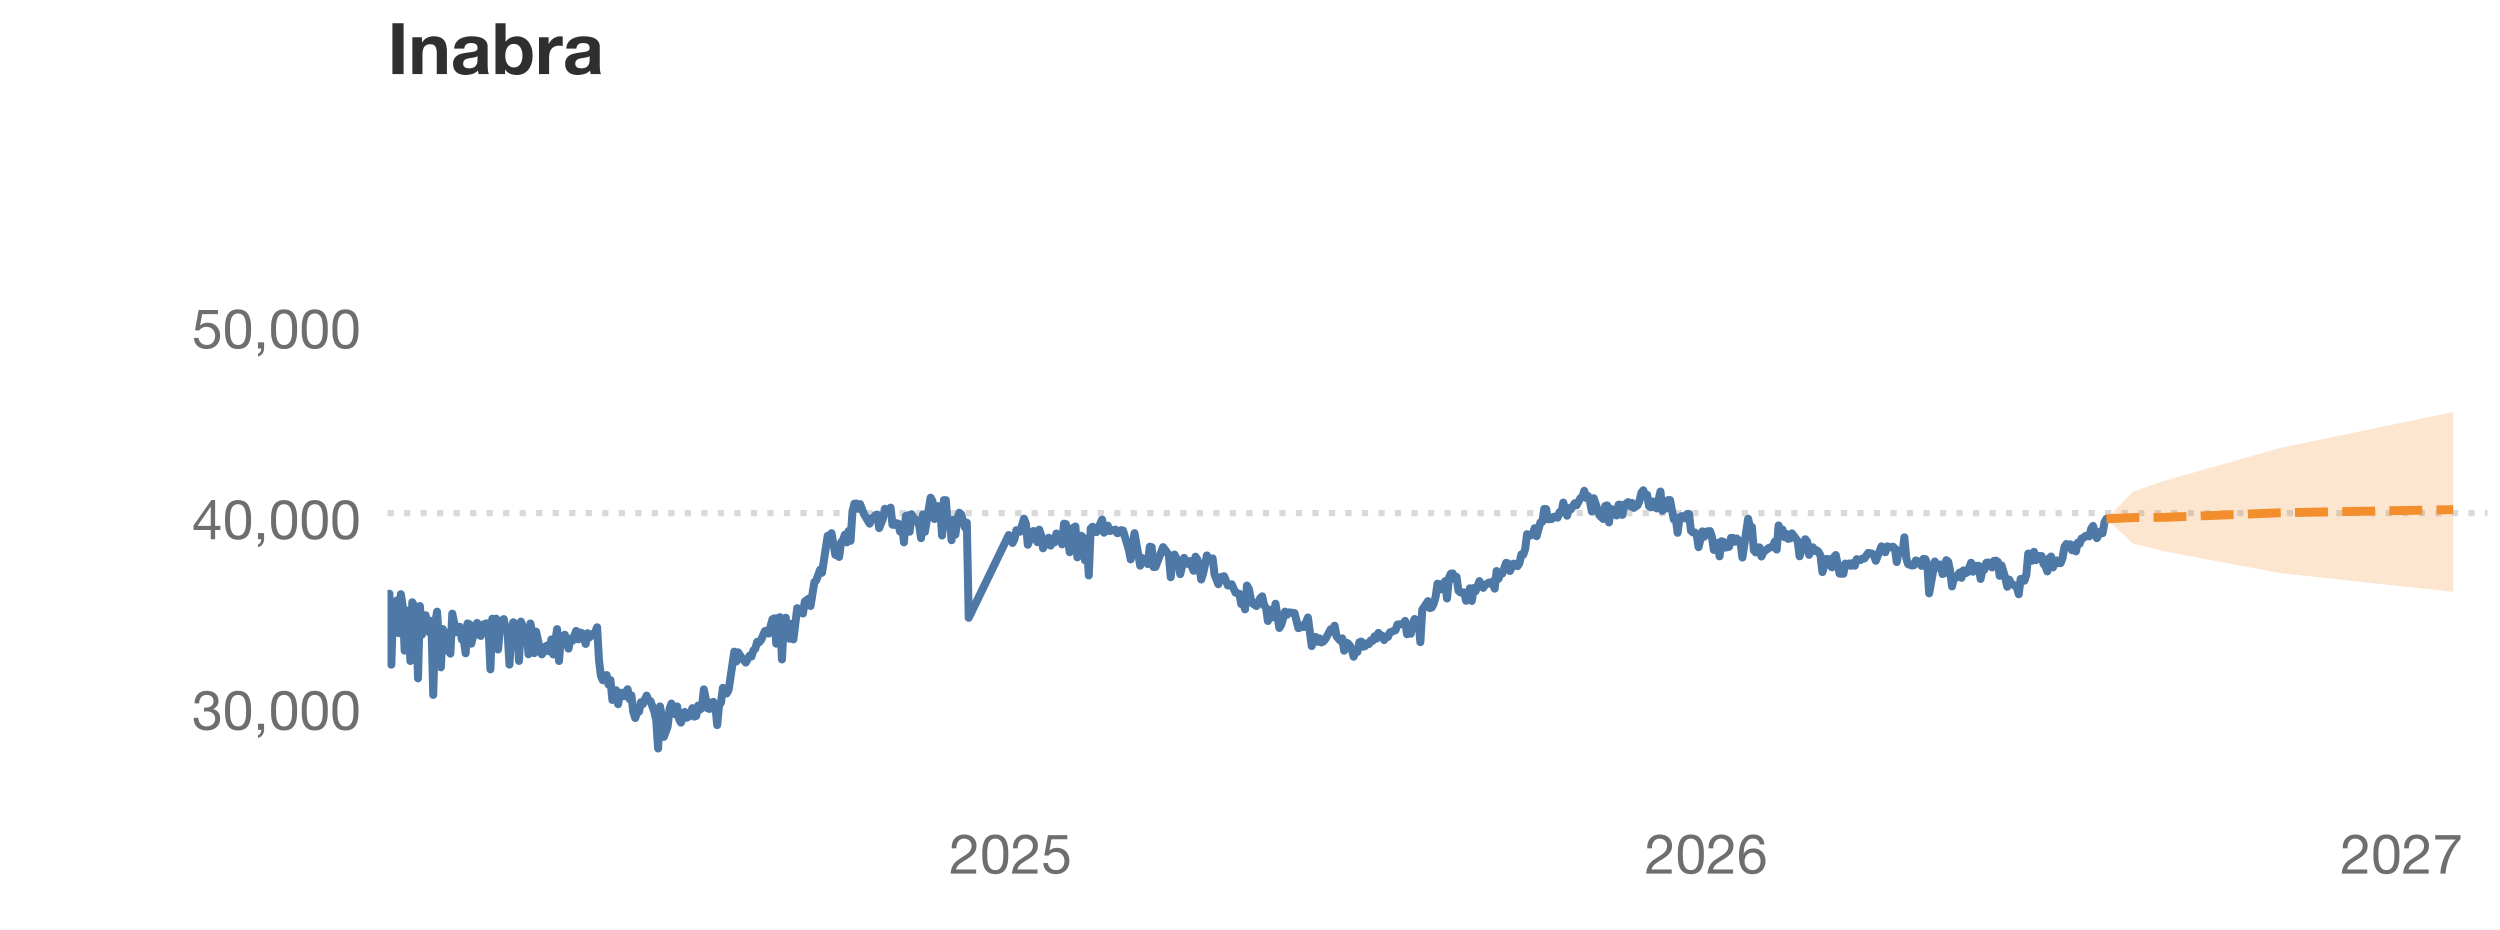
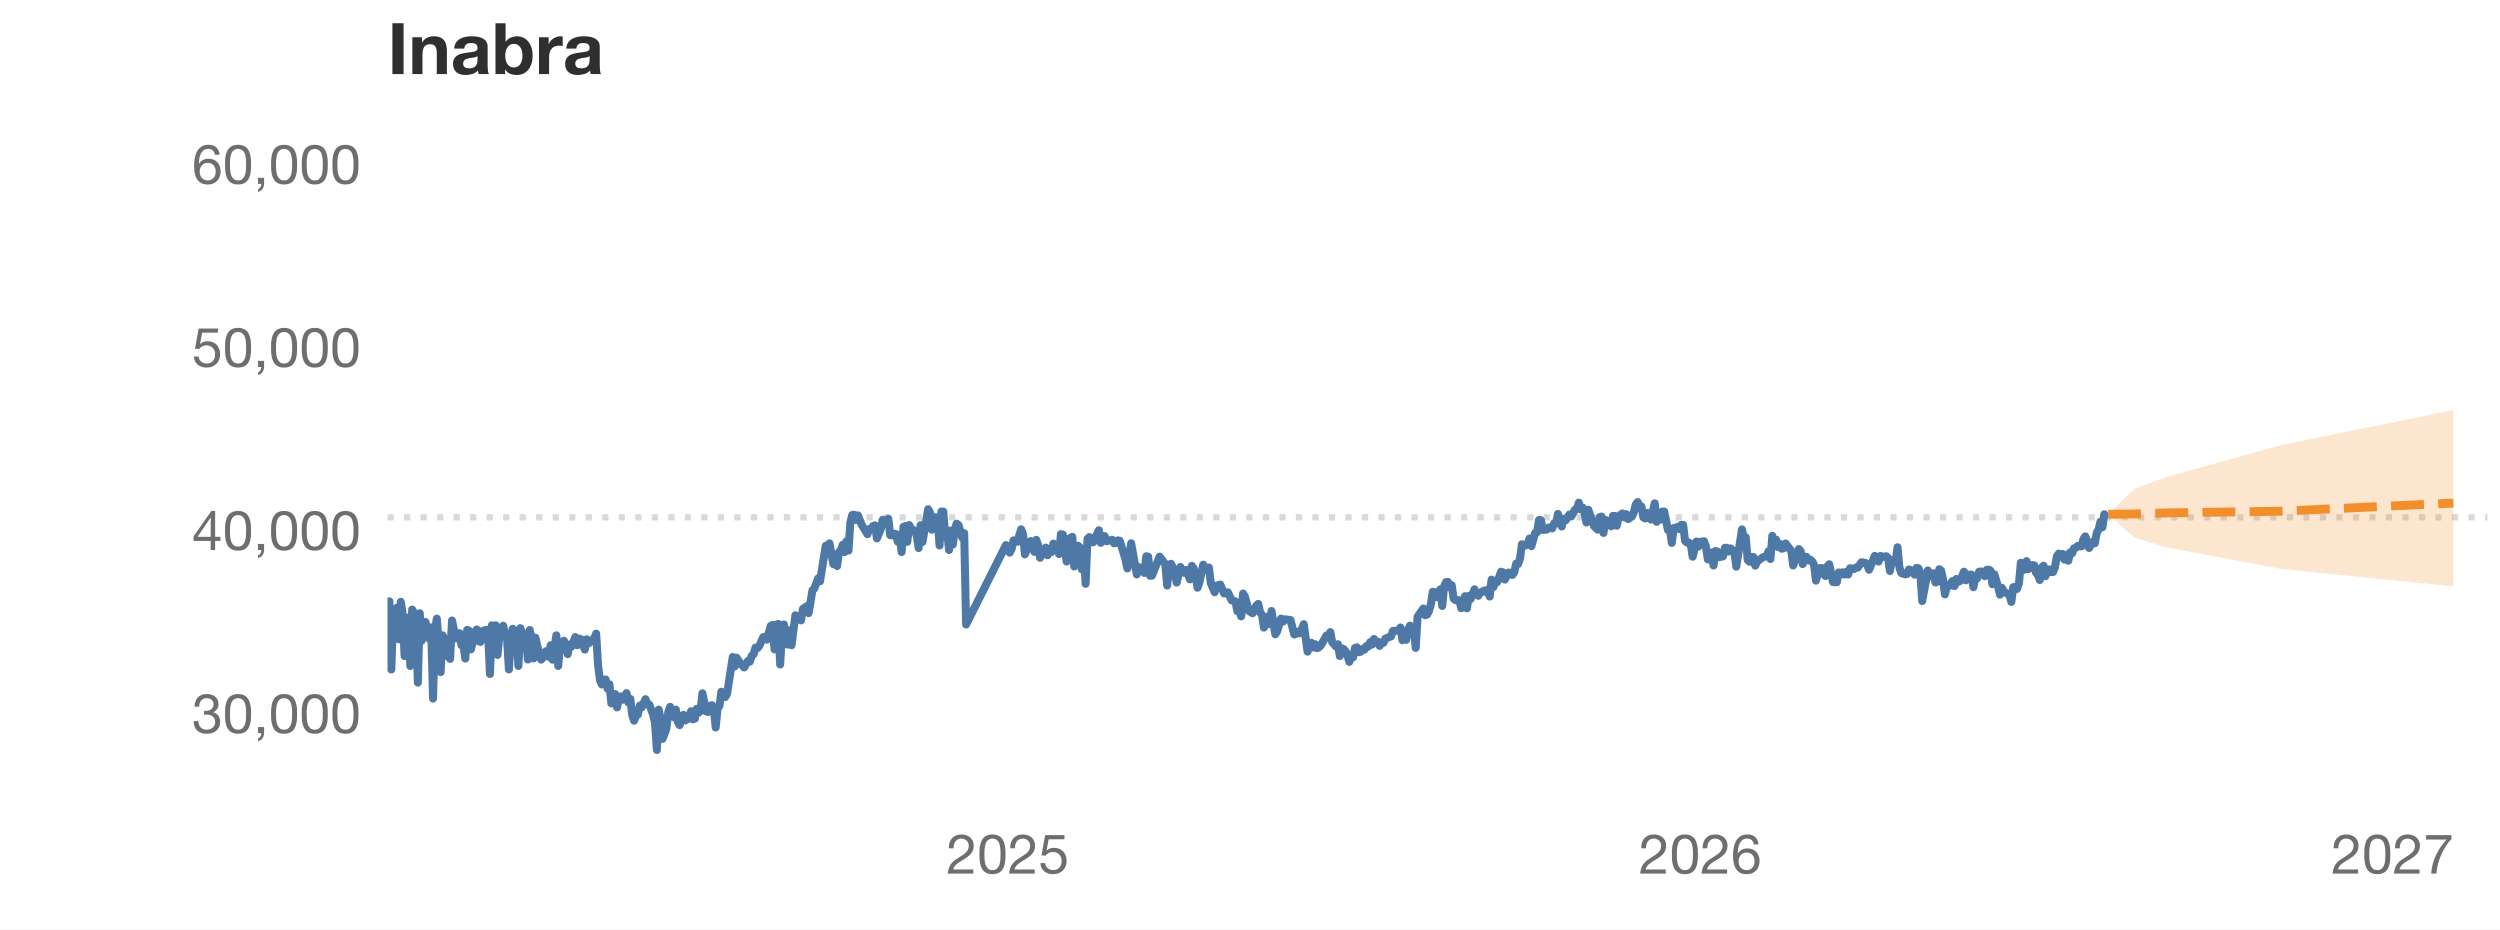
<svg xmlns="http://www.w3.org/2000/svg" xmlns:xlink="http://www.w3.org/1999/xlink" width="280.8pt" height="104.4pt" viewBox="0 0 280.8 104.4" version="1.1">
  <defs>
    <style type="text/css">*{stroke-linejoin: round; stroke-linecap: butt}</style>
  </defs>
  <g id="figure_1">
    <g id="patch_1">
      <path d="M 0 104.4  L 280.8 104.4  L 280.8 0  L 0 0  z " style="fill: #ffffff" />
    </g>
    <g id="axes_1">
      <g id="patch_2">
        <path d="M 43.524 88.218  L 279.396 88.218  L 279.396 16.182  L 43.524 16.182  z " style="fill: #ffffff" />
      </g>
      <g id="matplotlib.axis_1">
        <g id="xtick_1">
          <g id="line2d_1" />
          <g id="text_1">
-             <g style="fill: #6e6e6e" transform="translate(106.6214 98.1204) scale(0.062 -0.062)">
+             <g style="fill: #6e6e6e" transform="translate(106.3053 98.1204) scale(0.062 -0.062)">
              <defs>
                <path id="HelveticaNeue-19" d="M 282 2931  L 826 2931  Q 819 3136 867 3337  Q 915 3539 1024 3699  Q 1133 3859 1302 3958  Q 1472 4058 1709 4058  Q 1888 4058 2048 4000  Q 2208 3942 2326 3833  Q 2445 3725 2515 3574  Q 2586 3424 2586 3238  Q 2586 3002 2512 2822  Q 2438 2643 2294 2489  Q 2150 2336 1932 2185  Q 1715 2035 1427 1856  Q 1190 1715 972 1555  Q 755 1395 582 1184  Q 410 973 298 688  Q 186 403 154 0  L 3117 0  L 3117 480  L 787 480  Q 826 691 950 854  Q 1075 1018 1251 1158  Q 1427 1299 1638 1424  Q 1850 1549 2061 1677  Q 2272 1811 2470 1958  Q 2669 2106 2822 2288  Q 2976 2470 3069 2700  Q 3162 2931 3162 3232  Q 3162 3552 3050 3795  Q 2938 4038 2746 4201  Q 2554 4365 2294 4451  Q 2035 4538 1741 4538  Q 1382 4538 1100 4416  Q 819 4294 630 4080  Q 442 3866 352 3571  Q 262 3277 282 2931  z " transform="scale(0.015625)" />
                <path id="HelveticaNeue-17" d="M 845 2234  Q 845 2400 848 2601  Q 851 2803 880 3004  Q 909 3206 963 3398  Q 1018 3590 1123 3734  Q 1229 3878 1389 3968  Q 1549 4058 1779 4058  Q 2010 4058 2170 3968  Q 2330 3878 2435 3734  Q 2541 3590 2595 3398  Q 2650 3206 2678 3004  Q 2707 2803 2710 2601  Q 2714 2400 2714 2234  Q 2714 1978 2698 1661  Q 2682 1344 2595 1065  Q 2509 787 2317 595  Q 2125 403 1779 403  Q 1434 403 1242 595  Q 1050 787 963 1065  Q 877 1344 861 1661  Q 845 1978 845 2234  z M 269 2227  Q 269 1978 281 1709  Q 294 1440 345 1184  Q 397 928 493 701  Q 589 474 755 301  Q 922 128 1174 29  Q 1427 -70 1779 -70  Q 2138 -70 2387 29  Q 2637 128 2803 301  Q 2970 474 3066 701  Q 3162 928 3213 1184  Q 3264 1440 3277 1709  Q 3290 1978 3290 2227  Q 3290 2477 3277 2745  Q 3264 3014 3213 3270  Q 3162 3526 3066 3756  Q 2970 3987 2803 4160  Q 2637 4333 2384 4435  Q 2131 4538 1779 4538  Q 1427 4538 1174 4435  Q 922 4333 755 4160  Q 589 3987 493 3756  Q 397 3526 345 3270  Q 294 3014 281 2745  Q 269 2477 269 2227  z " transform="scale(0.015625)" />
                <path id="HelveticaNeue-1c" d="M 3008 3981  L 3008 4461  L 768 4461  L 346 2106  L 813 2080  Q 973 2272 1181 2390  Q 1389 2509 1658 2509  Q 1888 2509 2077 2432  Q 2266 2355 2400 2217  Q 2534 2080 2608 1891  Q 2682 1702 2682 1478  Q 2682 1210 2605 1008  Q 2528 806 2397 672  Q 2266 538 2090 470  Q 1914 403 1722 403  Q 1517 403 1347 464  Q 1178 525 1053 637  Q 928 749 854 899  Q 781 1050 768 1222  L 224 1222  Q 230 915 345 672  Q 461 429 659 265  Q 858 102 1117 16  Q 1376 -70 1670 -70  Q 2067 -70 2364 54  Q 2662 179 2860 390  Q 3059 602 3158 874  Q 3258 1146 3258 1434  Q 3258 1824 3142 2115  Q 3027 2406 2828 2601  Q 2630 2797 2361 2893  Q 2093 2989 1792 2989  Q 1562 2989 1328 2909  Q 1094 2829 947 2662  L 934 2675  L 1178 3981  L 3008 3981  z " transform="scale(0.015625)" />
              </defs>
              <use xlink:href="#HelveticaNeue-19" />
              <use xlink:href="#HelveticaNeue-17" transform="translate(55.59375 0)" />
              <use xlink:href="#HelveticaNeue-19" transform="translate(111.1875 0)" />
              <use xlink:href="#HelveticaNeue-1c" transform="translate(166.7812 0)" />
            </g>
          </g>
        </g>
        <g id="xtick_2">
          <g id="line2d_2" />
          <g id="text_2">
-             <g style="fill: #6e6e6e" transform="translate(184.746 98.1204) scale(0.062 -0.062)">
+             <g style="fill: #6e6e6e" transform="translate(184.077 98.1204) scale(0.062 -0.062)">
              <defs>
                <path id="HelveticaNeue-1d" d="M 2650 3379  L 3194 3379  Q 3142 3942 2809 4240  Q 2477 4538 1914 4538  Q 1427 4538 1107 4333  Q 787 4128 595 3789  Q 403 3450 323 3011  Q 243 2573 243 2106  Q 243 1747 297 1363  Q 352 979 518 659  Q 685 339 992 134  Q 1299 -70 1805 -70  Q 2234 -70 2525 74  Q 2816 218 2992 438  Q 3168 659 3245 928  Q 3322 1197 3322 1446  Q 3322 1760 3226 2029  Q 3130 2298 2954 2496  Q 2778 2694 2518 2806  Q 2259 2918 1933 2918  Q 1562 2918 1277 2777  Q 992 2637 800 2323  L 787 2336  Q 794 2598 838 2899  Q 883 3200 1001 3459  Q 1120 3718 1331 3888  Q 1542 4058 1888 4058  Q 2214 4058 2412 3872  Q 2611 3686 2650 3379  z M 1830 2438  Q 2061 2438 2233 2355  Q 2406 2272 2521 2134  Q 2637 1997 2691 1808  Q 2746 1619 2746 1408  Q 2746 1210 2685 1027  Q 2624 845 2509 704  Q 2394 563 2224 483  Q 2054 403 1830 403  Q 1606 403 1430 483  Q 1254 563 1136 697  Q 1018 832 954 1017  Q 890 1203 890 1414  Q 890 1626 950 1814  Q 1011 2003 1132 2140  Q 1254 2278 1427 2358  Q 1600 2438 1830 2438  z " transform="scale(0.015625)" />
              </defs>
              <use xlink:href="#HelveticaNeue-19" />
              <use xlink:href="#HelveticaNeue-17" transform="translate(55.59375 0)" />
              <use xlink:href="#HelveticaNeue-19" transform="translate(111.1875 0)" />
              <use xlink:href="#HelveticaNeue-1d" transform="translate(166.7812 0)" />
            </g>
          </g>
        </g>
        <g id="xtick_3">
          <g id="line2d_3" />
          <g id="text_3">
-             <g style="fill: #6e6e6e" transform="translate(262.8706 98.1204) scale(0.062 -0.062)">
+             <g style="fill: #6e6e6e" transform="translate(261.8487 98.1204) scale(0.062 -0.062)">
              <defs>
                <path id="HelveticaNeue-1e" d="M 3258 3994  L 3258 4461  L 320 4461  L 320 3949  L 2701 3949  Q 2342 3571 2032 3123  Q 1722 2675 1485 2172  Q 1248 1670 1097 1123  Q 947 576 909 0  L 1517 0  Q 1549 531 1696 1094  Q 1843 1658 2076 2189  Q 2310 2720 2611 3187  Q 2912 3654 3258 3994  z " transform="scale(0.015625)" />
              </defs>
              <use xlink:href="#HelveticaNeue-19" />
              <use xlink:href="#HelveticaNeue-17" transform="translate(55.59375 0)" />
              <use xlink:href="#HelveticaNeue-19" transform="translate(111.1875 0)" />
              <use xlink:href="#HelveticaNeue-1e" transform="translate(166.7812 0)" />
            </g>
          </g>
        </g>
      </g>
      <g id="matplotlib.axis_2">
        <g id="ytick_1">
          <g id="line2d_4" />
          <g id="text_4">
-             <g style="fill: #6e6e6e" transform="translate(21.56653 81.98112) scale(0.062 -0.062)">
+             <g style="fill: #6e6e6e" transform="translate(21.56653 82.34862) scale(0.062 -0.062)">
              <defs>
                <path id="HelveticaNeue-1a" d="M 1395 2592  L 1395 2131  Q 1549 2150 1722 2150  Q 1926 2150 2102 2096  Q 2278 2042 2406 1930  Q 2534 1818 2611 1654  Q 2688 1491 2688 1280  Q 2688 1075 2608 912  Q 2528 749 2393 637  Q 2259 525 2080 464  Q 1901 403 1702 403  Q 1235 403 992 681  Q 749 960 736 1402  L 192 1402  Q 186 1050 291 774  Q 397 499 595 310  Q 794 122 1075 26  Q 1357 -70 1702 -70  Q 2022 -70 2307 16  Q 2592 102 2803 275  Q 3014 448 3139 707  Q 3264 966 3264 1306  Q 3264 1715 3062 2016  Q 2861 2317 2445 2406  L 2445 2419  Q 2714 2541 2893 2777  Q 3072 3014 3072 3322  Q 3072 3635 2966 3865  Q 2861 4096 2675 4243  Q 2490 4390 2237 4464  Q 1984 4538 1690 4538  Q 1350 4538 1091 4429  Q 832 4320 659 4128  Q 486 3936 393 3667  Q 301 3398 288 3072  L 832 3072  Q 832 3270 883 3449  Q 934 3629 1040 3763  Q 1146 3898 1309 3978  Q 1472 4058 1690 4058  Q 2035 4058 2265 3875  Q 2496 3693 2496 3328  Q 2496 3149 2425 3008  Q 2355 2867 2236 2774  Q 2118 2682 1961 2634  Q 1805 2586 1632 2586  L 1517 2586  Q 1485 2586 1453 2586  Q 1427 2586 1395 2592  z " transform="scale(0.015625)" />
                <path id="HelveticaNeue-13" d="M 531 710  L 531 0  L 909 0  Q 915 -77 899 -166  Q 883 -256 838 -342  Q 794 -429 720 -502  Q 646 -576 538 -614  L 538 -934  Q 909 -826 1075 -563  Q 1242 -301 1242 64  L 1242 710  L 531 710  z " transform="scale(0.015625)" />
              </defs>
              <use xlink:href="#HelveticaNeue-1a" />
              <use xlink:href="#HelveticaNeue-17" transform="translate(55.59375 0)" />
              <use xlink:href="#HelveticaNeue-13" transform="translate(111.1875 0)" />
              <use xlink:href="#HelveticaNeue-17" transform="translate(138.9844 0)" />
              <use xlink:href="#HelveticaNeue-17" transform="translate(194.5781 0)" />
              <use xlink:href="#HelveticaNeue-17" transform="translate(250.1719 0)" />
            </g>
          </g>
        </g>
        <g id="ytick_2">
          <g id="line2d_5" />
          <g id="text_5">
-             <g style="fill: #6e6e6e" transform="translate(21.56653 60.55978) scale(0.062 -0.062)">
+             <g style="fill: #6e6e6e" transform="translate(21.56653 61.78409) scale(0.062 -0.062)">
              <defs>
                <path id="HelveticaNeue-1b" d="M 2170 1542  L 646 1542  L 2157 3763  L 2170 3763  L 2170 1542  z M 2682 1542  L 2682 4538  L 2246 4538  L 179 1587  L 179 1062  L 2170 1062  L 2170 0  L 2682 0  L 2682 1062  L 3296 1062  L 3296 1542  L 2682 1542  z " transform="scale(0.015625)" />
              </defs>
              <use xlink:href="#HelveticaNeue-1b" />
              <use xlink:href="#HelveticaNeue-17" transform="translate(55.59375 0)" />
              <use xlink:href="#HelveticaNeue-13" transform="translate(111.1875 0)" />
              <use xlink:href="#HelveticaNeue-17" transform="translate(138.9844 0)" />
              <use xlink:href="#HelveticaNeue-17" transform="translate(194.5781 0)" />
              <use xlink:href="#HelveticaNeue-17" transform="translate(250.1719 0)" />
            </g>
          </g>
        </g>
        <g id="ytick_3">
          <g id="line2d_6" />
          <g id="text_6">
-             <g style="fill: #6e6e6e" transform="translate(21.56653 39.13844) scale(0.062 -0.062)">
+             <g style="fill: #6e6e6e" transform="translate(21.56653 41.21956) scale(0.062 -0.062)">
              <use xlink:href="#HelveticaNeue-1c" />
              <use xlink:href="#HelveticaNeue-17" transform="translate(55.59375 0)" />
              <use xlink:href="#HelveticaNeue-13" transform="translate(111.1875 0)" />
              <use xlink:href="#HelveticaNeue-17" transform="translate(138.9844 0)" />
              <use xlink:href="#HelveticaNeue-17" transform="translate(194.5781 0)" />
              <use xlink:href="#HelveticaNeue-17" transform="translate(250.1719 0)" />
            </g>
          </g>
        </g>
+         <g id="ytick_4">
+           <g id="line2d_7" />
+           <g id="text_7">
+             <g style="fill: #6e6e6e" transform="translate(21.56653 20.65504) scale(0.062 -0.062)">
+               <use xlink:href="#HelveticaNeue-1d" />
+               <use xlink:href="#HelveticaNeue-17" transform="translate(55.59375 0)" />
+               <use xlink:href="#HelveticaNeue-13" transform="translate(111.1875 0)" />
+               <use xlink:href="#HelveticaNeue-17" transform="translate(138.9844 0)" />
+               <use xlink:href="#HelveticaNeue-17" transform="translate(194.5781 0)" />
+               <use xlink:href="#HelveticaNeue-17" transform="translate(250.1719 0)" />
+             </g>
+           </g>
+         </g>
      </g>
-       <g id="line2d_7">
-         <path d="M 43.524 57.637  L 279.396 57.637  " clip-path="url(#pfdbe8932f7)" style="fill: none; stroke-dasharray: 0.7,1.155; stroke-dashoffset: 0; stroke: #d9d9d9; stroke-width: 0.7" />
+       <g id="line2d_8">
+         <path d="M 43.524 58.108  L 279.396 58.108  " clip-path="url(#pa64be5bcb6)" style="fill: none; stroke-dasharray: 0.7,1.155; stroke-dashoffset: 0; stroke: #d9d9d9; stroke-width: 0.7" />
      </g>
      <g id="FillBetweenPolyCollection_1">
        <defs>
-           <path id="mbd2ef2d07c" d="M 236.588 -46.128  L 236.588 -46.128  L 239.585 -43.339  L 243.009 -42.488  L 256.066 -40.028  L 275.543 -37.921  L 275.543 -58.128  L 275.543 -58.128  L 256.066 -54.076  L 243.009 -50.381  L 239.585 -49.18  L 236.588 -46.128  z " />
+           <path id="mc73b60abbf" d="M 236.781 -46.64  L 236.781 -46.64  L 239.764 -44.008  L 243.174 -42.96  L 256.171 -40.506  L 275.561 -38.539  L 275.561 -58.35  L 275.561 -58.35  L 256.171 -54.396  L 243.174 -50.776  L 239.764 -49.511  L 236.781 -46.64  z " />
        </defs>
-         <g clip-path="url(#pfdbe8932f7)">
-           <use xlink:href="#mbd2ef2d07c" x="0" y="104.4" style="fill: #f28e2b; fill-opacity: 0.22" />
+         <g clip-path="url(#pa64be5bcb6)">
+           <use xlink:href="#mc73b60abbf" x="0" y="104.4" style="fill: #f28e2b; fill-opacity: 0.22" />
        </g>
      </g>
-       <g id="line2d_8">
-         <path d="M 43.524 67.158  L 43.738 66.682  L 43.952 74.656  L 44.166 68.206  L 44.38 68.445  L 44.594 67.424  L 44.808 71.119  L 45.022 66.74  L 45.236 68.128  L 45.45 73.084  L 45.664 68.667  L 45.878 68.566  L 46.092 74.244  L 46.307 67.646  L 46.735 68.442  L 46.949 76.191  L 47.163 68.073  L 47.377 71.297  L 47.591 69.395  L 47.805 69.1  L 48.233 71.043  L 48.447 69.731  L 48.661 78.056  L 48.875 70.038  L 49.089 68.701  L 49.517 74.958  L 49.731 70.652  L 49.945 71.047  L 50.159 73.059  L 50.373 71.753  L 50.587 73.416  L 50.801 68.924  L 51.229 71.02  L 51.443 70.876  L 51.658 70.402  L 51.872 71.822  L 52.086 71.798  L 52.3 73.378  L 52.514 70.024  L 52.728 70.11  L 52.942 72.296  L 53.156 71.347  L 53.37 70.912  L 53.584 69.97  L 53.798 71.332  L 54.012 71.429  L 54.226 70.164  L 54.654 70.014  L 54.868 70.339  L 55.082 75.181  L 55.296 69.491  L 55.51 69.767  L 55.724 69.483  L 55.938 72.952  L 56.152 70.666  L 56.366 69.761  L 56.58 69.537  L 56.794 70.573  L 57.009 71.002  L 57.223 74.652  L 57.437 71.001  L 57.651 69.894  L 57.865 70.156  L 58.079 70.145  L 58.293 74.237  L 58.507 69.818  L 58.935 70.861  L 59.149 70.875  L 59.363 73.486  L 59.577 70.034  L 59.791 71.098  L 60.005 73.36  L 60.219 70.946  L 60.647 72.923  L 60.861 73.5  L 61.075 73.231  L 61.289 72.608  L 61.503 72.48  L 61.717 73.166  L 61.931 71.821  L 62.145 73.511  L 62.574 70.66  L 62.788 74.243  L 63.002 71.561  L 63.216 71.595  L 63.43 71.291  L 63.858 72.853  L 64.072 71.722  L 64.286 71.98  L 64.714 70.862  L 64.928 71.815  L 65.142 71.044  L 65.356 71.116  L 65.784 72.327  L 65.998 71.119  L 66.212 71.596  L 66.64 71.194  L 66.854 70.982  L 67.068 70.459  L 67.282 74.191  L 67.496 75.906  L 67.711 76.411  L 67.925 75.987  L 68.139 75.823  L 68.353 76.896  L 68.567 76.389  L 68.781 78.619  L 69.209 77.53  L 69.423 79.092  L 69.637 77.971  L 69.851 77.808  L 70.065 78.194  L 70.493 77.416  L 70.707 78.518  L 70.921 78.101  L 71.135 79.993  L 71.349 80.647  L 71.563 80.036  L 71.777 79.936  L 71.991 78.871  L 72.205 79.088  L 72.633 78.129  L 72.847 78.667  L 73.062 78.755  L 73.49 79.931  L 73.704 80.87  L 73.918 84.073  L 74.132 79.349  L 74.346 80.545  L 74.56 82.767  L 74.988 81.609  L 75.202 79.637  L 75.416 79.025  L 75.844 80.239  L 76.058 79.35  L 76.272 80.783  L 76.486 81.168  L 76.914 79.965  L 77.128 80.614  L 77.342 80.496  L 77.556 80.188  L 77.77 79.54  L 77.984 80.489  L 78.198 80.411  L 78.413 79.258  L 78.627 79.699  L 78.841 79.512  L 79.055 77.433  L 79.483 79.555  L 79.697 79.629  L 79.911 78.908  L 80.125 78.834  L 80.339 79.164  L 80.553 81.443  L 80.767 79.214  L 80.981 78.909  L 81.195 77.258  L 81.409 77.421  L 81.623 77.89  L 81.837 77.499  L 82.479 73.192  L 82.693 74.307  L 82.907 73.271  L 83.335 73.932  L 83.764 74.417  L 84.192 73.649  L 84.406 73.745  L 84.62 73.045  L 84.834 72.87  L 85.048 72.09  L 85.262 72.153  L 85.476 71.904  L 85.904 70.888  L 86.118 70.831  L 86.332 71.162  L 86.76 69.558  L 86.974 69.447  L 87.188 72.297  L 87.402 69.406  L 87.616 69.32  L 87.83 74.069  L 88.044 69.871  L 88.258 69.385  L 88.472 71.362  L 88.686 71.745  L 88.9 70.06  L 89.115 71.815  L 89.543 68.309  L 89.757 68.814  L 89.971 68.771  L 90.185 68.909  L 90.399 67.552  L 90.827 67.247  L 91.041 68.063  L 91.469 65.391  L 91.683 65.182  L 92.111 63.992  L 92.325 64.333  L 92.967 60.18  L 93.181 60.169  L 93.395 59.89  L 93.823 62.322  L 94.037 62.365  L 94.251 62.553  L 94.466 60.92  L 94.68 60.67  L 94.894 60.05  L 95.108 60.918  L 95.322 59.637  L 95.536 60.743  L 95.75 57.434  L 95.964 56.574  L 96.178 56.553  L 96.392 57.157  L 96.606 56.623  L 97.034 57.737  L 97.676 58.819  L 97.89 58.215  L 98.104 58.27  L 98.318 57.859  L 98.532 57.795  L 98.746 59.315  L 99.174 58.244  L 99.388 57.149  L 99.602 57.514  L 99.817 57.342  L 100.031 57.018  L 100.245 58.937  L 100.459 58.958  L 100.673 58.765  L 100.887 58.818  L 101.101 59.713  L 101.315 58.918  L 101.529 60.918  L 101.743 57.959  L 101.957 57.872  L 102.171 59.723  L 102.385 57.755  L 102.599 58.168  L 103.027 58.47  L 103.241 59.022  L 103.455 60.446  L 103.669 57.776  L 103.883 59.738  L 104.311 57.195  L 104.525 55.902  L 104.739 56.287  L 104.953 58.297  L 105.382 56.844  L 105.596 56.894  L 105.81 60.149  L 106.024 56.17  L 106.238 56.174  L 106.452 59.117  L 106.666 58.363  L 106.88 60.677  L 107.094 58.392  L 107.308 60.048  L 107.522 58.365  L 107.736 57.588  L 107.95 57.754  L 108.378 59.242  L 108.592 58.71  L 108.806 69.395  L 113.301 60.098  L 113.729 60.987  L 113.943 60.563  L 114.157 59.551  L 114.585 59.72  L 115.013 58.254  L 115.227 58.821  L 115.441 61.187  L 116.084 59.637  L 116.298 59.82  L 116.512 60.894  L 116.726 59.487  L 116.94 60.123  L 117.154 61.587  L 117.368 61.072  L 117.582 61.156  L 117.796 60.393  L 118.01 61.282  L 118.224 60.551  L 118.438 60.925  L 118.652 59.926  L 118.866 60.296  L 119.08 60.029  L 119.294 61.143  L 119.508 58.817  L 119.722 58.869  L 120.15 62.025  L 120.364 59.392  L 120.792 59.135  L 121.006 62.605  L 121.22 60.602  L 121.435 60.174  L 121.649 60.363  L 121.863 62.933  L 122.077 60.705  L 122.291 64.632  L 122.505 59.375  L 122.719 59.161  L 122.933 59.699  L 123.147 59.77  L 123.789 58.364  L 124.003 59.833  L 124.217 59.045  L 124.431 59.044  L 124.645 59.649  L 125.287 59.479  L 125.501 59.893  L 125.715 59.825  L 125.929 59.547  L 126.143 59.593  L 126.786 61.734  L 127 62.832  L 127.428 59.885  L 128.07 63.537  L 128.284 62.666  L 128.498 62.891  L 128.712 62.935  L 128.926 63.359  L 129.14 61.408  L 129.354 61.453  L 129.568 63.695  L 129.782 63.675  L 130.638 61.454  L 131.28 62.319  L 131.494 64.832  L 131.708 62.855  L 131.922 62.287  L 132.351 63.143  L 132.565 64.484  L 132.993 62.657  L 133.207 63.257  L 133.421 63.344  L 133.635 63.009  L 134.063 64.111  L 134.277 62.528  L 134.491 62.838  L 134.705 63.698  L 134.919 65.09  L 135.133 64.43  L 135.561 62.386  L 135.775 62.953  L 136.203 62.72  L 136.417 64.535  L 136.845 65.617  L 137.059 64.844  L 137.488 64.723  L 137.916 65.763  L 138.344 65.627  L 138.772 66.567  L 139.2 66.692  L 139.414 67.842  L 139.628 67.651  L 139.842 68.445  L 140.056 65.767  L 140.27 66.136  L 140.484 67.26  L 140.698 67.788  L 141.126 68.074  L 141.554 67.179  L 141.768 66.98  L 141.982 67.997  L 142.196 68.247  L 142.41 69.754  L 142.839 68.48  L 143.053 69.345  L 143.267 67.812  L 143.695 70.534  L 143.909 70.181  L 144.337 68.699  L 144.551 69.056  L 144.765 68.78  L 145.407 68.865  L 145.835 70.557  L 146.049 70.487  L 146.263 70.234  L 146.477 70.42  L 146.905 69.357  L 147.333 72.568  L 147.547 71.853  L 147.761 71.534  L 147.975 72.084  L 148.19 71.695  L 148.404 72.16  L 148.618 72.064  L 148.832 71.841  L 149.474 70.67  L 149.688 70.801  L 149.902 70.279  L 150.116 71.47  L 150.544 71.966  L 150.758 71.698  L 150.972 73.082  L 151.186 72.178  L 151.4 72.26  L 151.614 72.502  L 151.828 72.955  L 152.042 73.762  L 152.256 73.218  L 152.47 73.226  L 152.684 72.137  L 152.898 72.062  L 153.112 72.637  L 153.326 72.576  L 153.541 72.25  L 153.755 72.34  L 153.969 71.929  L 154.183 71.981  L 154.397 71.464  L 154.611 71.739  L 154.825 71.085  L 155.039 71.41  L 155.253 71.396  L 155.467 71.892  L 155.681 71.514  L 155.895 71.542  L 156.109 71.037  L 156.751 70.778  L 156.965 70.143  L 157.393 70.109  L 157.607 70.133  L 157.821 69.737  L 158.035 71.234  L 158.249 70.503  L 158.463 71.183  L 158.677 70.004  L 158.892 69.524  L 159.106 69.794  L 159.32 69.686  L 159.534 72.128  L 159.748 68.483  L 160.39 67.519  L 160.604 68.306  L 160.818 68.229  L 161.032 67.815  L 161.246 67.046  L 161.46 65.562  L 161.674 65.605  L 161.888 66.202  L 162.316 65.278  L 162.53 67.224  L 162.744 64.918  L 162.958 64.43  L 163.172 64.411  L 163.386 65.059  L 163.6 64.794  L 163.814 66.354  L 164.028 66.544  L 164.457 66.539  L 164.671 67.484  L 164.885 67.112  L 165.099 66.079  L 165.313 67.5  L 165.527 66.049  L 165.741 66.406  L 166.169 65.271  L 166.383 65.825  L 166.597 66.028  L 166.811 65.688  L 167.239 65.432  L 167.453 65.593  L 167.667 65.301  L 167.881 66.118  L 168.095 64.139  L 168.309 65.01  L 168.523 64.419  L 168.737 64.432  L 169.165 63.216  L 169.379 63.286  L 169.594 64.135  L 170.022 63.308  L 170.45 63.589  L 170.664 63.253  L 170.878 62.271  L 171.092 62.307  L 171.306 61.668  L 171.52 60.001  L 171.948 60.136  L 172.162 59.983  L 172.376 59.324  L 172.59 60.226  L 173.018 58.671  L 173.232 58.598  L 173.446 57.166  L 173.66 57.183  L 173.874 58.325  L 174.302 58.29  L 174.516 58.051  L 174.73 58.019  L 174.945 58.146  L 175.159 57.531  L 175.373 57.582  L 175.587 56.45  L 176.015 57.923  L 176.229 57.062  L 176.443 57.218  L 176.871 56.527  L 177.085 56.749  L 177.513 55.949  L 177.727 55.863  L 177.941 55.129  L 178.155 55.924  L 178.369 55.712  L 178.583 56.329  L 178.797 57.456  L 179.011 55.963  L 179.653 57.88  L 180.081 58.294  L 180.296 56.831  L 180.51 56.764  L 180.724 58.681  L 180.938 57.149  L 181.152 57.274  L 181.58 57.898  L 181.794 56.687  L 182.008 56.687  L 182.222 57.834  L 182.436 56.72  L 182.864 56.397  L 183.078 56.85  L 183.292 56.485  L 183.506 57.046  L 183.934 56.755  L 184.148 56.261  L 184.362 55.352  L 184.576 55.064  L 184.79 55.574  L 185.004 55.574  L 185.218 56.851  L 185.432 56.986  L 185.647 56.334  L 185.861 56.465  L 186.075 57.109  L 186.503 55.209  L 186.717 57.377  L 186.931 56.416  L 187.145 57.121  L 187.359 56.172  L 187.573 56.172  L 188.001 58.343  L 188.215 58.16  L 188.429 59.843  L 188.643 58.114  L 188.857 57.982  L 189.071 57.982  L 189.285 58.238  L 189.499 57.735  L 189.713 57.735  L 189.927 59.603  L 190.141 59.803  L 190.355 59.803  L 190.569 60.024  L 190.783 61.458  L 191.212 59.685  L 191.426 60.282  L 191.64 59.71  L 192.068 59.648  L 192.282 60.285  L 192.496 61.77  L 192.71 61.77  L 192.924 60.973  L 193.138 62.487  L 193.352 60.794  L 193.566 60.855  L 193.78 61.51  L 194.208 61.418  L 194.422 60.417  L 194.636 60.417  L 194.85 60.853  L 195.064 60.482  L 195.492 60.917  L 195.706 62.623  L 196.349 58.266  L 196.563 59.26  L 196.777 59.187  L 196.991 61.82  L 197.205 62.05  L 197.419 61.488  L 197.633 61.488  L 197.847 62.51  L 198.061 62.017  L 198.703 61.523  L 199.131 61.406  L 199.345 60.827  L 199.559 61.727  L 199.773 59.017  L 199.987 60.147  L 200.201 59.467  L 200.415 60.33  L 200.629 59.96  L 200.843 60.53  L 201.057 60.469  L 201.271 59.909  L 201.914 60.778  L 202.128 62.483  L 202.556 61.16  L 202.77 60.568  L 202.984 60.829  L 203.198 62.321  L 203.412 61.474  L 203.626 61.474  L 203.84 61.9  L 204.054 61.807  L 204.268 61.986  L 204.482 62.414  L 204.696 64.259  L 205.124 62.789  L 205.338 62.789  L 205.552 63.464  L 205.766 63.72  L 205.98 62.583  L 206.194 62.343  L 206.622 64.43  L 207.051 64.443  L 207.265 63.302  L 207.479 63.548  L 207.693 63.284  L 207.907 63.552  L 208.121 63.231  L 208.335 63.539  L 208.549 62.804  L 208.977 62.905  L 209.191 62.735  L 209.405 62.736  L 209.833 62.105  L 210.261 62.178  L 210.475 62.397  L 210.689 62.986  L 211.331 61.363  L 211.759 62.026  L 211.973 61.369  L 212.402 61.483  L 212.616 61.403  L 212.83 61.599  L 213.044 63.128  L 213.258 61.88  L 213.472 61.852  L 213.686 62.091  L 213.9 60.354  L 214.114 62.736  L 214.328 63.373  L 214.756 63.522  L 214.97 63.48  L 215.184 62.949  L 215.612 63.11  L 215.826 63.56  L 216.04 62.771  L 216.254 62.804  L 216.468 63.317  L 216.682 66.646  L 217.324 63.069  L 217.538 63.57  L 217.753 63.78  L 217.967 63.397  L 218.181 64.475  L 218.395 64.393  L 218.609 62.92  L 218.823 63.091  L 219.037 64.109  L 219.251 65.869  L 219.465 64.913  L 219.679 64.908  L 220.107 64.306  L 220.321 64.899  L 220.535 64.067  L 220.749 64.395  L 220.963 64.291  L 221.391 63.21  L 221.605 64.222  L 221.819 63.57  L 222.247 63.553  L 222.461 65.029  L 222.675 63.985  L 222.889 63.99  L 223.103 63.212  L 223.318 63.179  L 223.746 63.735  L 223.96 62.996  L 224.174 62.97  L 224.388 63.09  L 224.602 64.675  L 224.816 63.511  L 225.244 64.942  L 225.458 65.905  L 225.672 65.096  L 225.886 65.524  L 226.528 65.938  L 226.742 66.748  L 226.956 65.026  L 227.17 64.989  L 227.384 65.225  L 227.598 64.571  L 227.812 62.169  L 228.026 62.342  L 228.24 62.978  L 228.454 61.979  L 228.669 62.915  L 229.097 62.444  L 229.311 62.457  L 229.525 63.336  L 229.739 63.572  L 229.953 64.183  L 230.167 62.708  L 230.381 62.509  L 230.595 63.732  L 230.809 63.072  L 231.023 62.942  L 231.237 63.258  L 231.451 63.25  L 231.665 62.668  L 231.879 61.414  L 232.093 61.105  L 232.307 61.461  L 232.521 61.139  L 232.735 61.799  L 232.949 61.251  L 233.163 61.934  L 233.377 60.949  L 233.591 61.063  L 233.805 60.481  L 234.02 60.416  L 234.234 60.198  L 234.662 60.242  L 234.876 59.385  L 235.09 59.079  L 235.518 60.442  L 235.946 59.704  L 236.16 59.89  L 236.374 58.667  L 236.588 58.272  L 236.588 58.272  " clip-path="url(#pfdbe8932f7)" style="fill: none; stroke: #4e79a7; stroke-width: 0.9; stroke-linecap: round" />
+       <g id="line2d_9">
+         <path d="M 43.524 68.001  L 43.737 67.543  L 43.95 75.198  L 44.163 69.006  L 44.376 69.235  L 44.589 68.256  L 44.802 71.803  L 45.016 67.6  L 45.229 68.931  L 45.442 73.69  L 45.655 69.449  L 45.868 69.352  L 46.081 74.803  L 46.294 68.468  L 46.72 69.233  L 46.933 76.672  L 47.146 68.879  L 47.359 71.974  L 47.572 70.147  L 47.785 69.865  L 48.212 71.73  L 48.425 70.47  L 48.638 78.463  L 48.851 70.765  L 49.064 69.481  L 49.49 75.488  L 49.703 71.355  L 49.916 71.734  L 50.129 73.665  L 50.342 72.412  L 50.555 74.008  L 50.768 69.696  L 51.195 71.708  L 51.408 71.57  L 51.621 71.115  L 51.834 72.477  L 52.047 72.455  L 52.26 73.971  L 52.473 70.752  L 52.686 70.834  L 52.899 72.933  L 53.112 72.022  L 53.325 71.604  L 53.538 70.7  L 53.752 72.008  L 53.965 72.1  L 54.178 70.886  L 54.604 70.742  L 54.817 71.054  L 55.03 75.702  L 55.243 70.24  L 55.456 70.505  L 55.669 70.233  L 55.882 73.562  L 56.095 71.368  L 56.308 70.499  L 56.521 70.284  L 56.735 71.279  L 56.948 71.691  L 57.161 75.195  L 57.374 71.69  L 57.587 70.627  L 57.8 70.879  L 58.013 70.868  L 58.226 74.796  L 58.439 70.554  L 58.865 71.555  L 59.078 71.569  L 59.291 74.075  L 59.504 70.761  L 59.718 71.782  L 59.931 73.954  L 60.144 71.636  L 60.57 73.534  L 60.783 74.089  L 60.996 73.831  L 61.209 73.232  L 61.422 73.11  L 61.635 73.768  L 61.848 72.476  L 62.061 74.099  L 62.488 71.362  L 62.701 74.802  L 62.914 72.228  L 63.127 72.259  L 63.34 71.968  L 63.766 73.468  L 63.979 72.382  L 64.192 72.63  L 64.618 71.556  L 64.831 72.471  L 65.044 71.731  L 65.257 71.8  L 65.684 72.963  L 65.897 71.803  L 66.11 72.261  L 66.749 71.671  L 66.962 71.17  L 67.175 74.752  L 67.388 76.398  L 67.601 76.883  L 67.814 76.476  L 68.027 76.319  L 68.24 77.349  L 68.454 76.862  L 68.667 79.003  L 69.093 77.958  L 69.306 79.457  L 69.519 78.381  L 69.732 78.224  L 69.945 78.595  L 70.371 77.848  L 70.584 78.906  L 70.797 78.506  L 71.01 80.322  L 71.224 80.95  L 71.437 80.363  L 71.65 80.267  L 71.863 79.245  L 72.076 79.453  L 72.502 78.533  L 72.715 79.049  L 72.928 79.133  L 73.354 80.262  L 73.567 81.164  L 73.78 84.238  L 73.993 79.704  L 74.207 80.852  L 74.42 82.985  L 74.846 81.873  L 75.059 79.98  L 75.272 79.392  L 75.698 80.558  L 75.911 79.705  L 76.124 81.081  L 76.337 81.45  L 76.763 80.295  L 76.976 80.918  L 77.19 80.805  L 77.403 80.509  L 77.616 79.887  L 77.829 80.798  L 78.042 80.723  L 78.255 79.616  L 78.468 80.04  L 78.681 79.86  L 78.894 77.864  L 79.32 79.901  L 79.533 79.972  L 79.746 79.28  L 79.96 79.209  L 80.173 79.526  L 80.386 81.714  L 80.599 79.574  L 80.812 79.281  L 81.025 77.697  L 81.238 77.853  L 81.451 78.303  L 81.664 77.928  L 82.303 73.793  L 82.516 74.863  L 82.729 73.869  L 83.156 74.503  L 83.582 74.969  L 84.008 74.232  L 84.221 74.324  L 84.434 73.652  L 84.647 73.484  L 84.86 72.736  L 85.073 72.795  L 85.286 72.557  L 85.712 71.581  L 85.926 71.526  L 86.139 71.844  L 86.565 70.305  L 86.778 70.198  L 86.991 72.934  L 87.204 70.159  L 87.417 70.076  L 87.63 74.635  L 87.843 70.605  L 88.056 70.138  L 88.269 72.036  L 88.482 72.403  L 88.696 70.786  L 88.909 72.471  L 89.335 69.105  L 89.548 69.59  L 89.761 69.549  L 89.974 69.682  L 90.187 68.379  L 90.613 68.086  L 90.826 68.869  L 91.252 66.304  L 91.465 66.103  L 91.892 64.961  L 92.105 65.288  L 92.744 61.302  L 92.957 61.291  L 93.17 61.023  L 93.596 63.358  L 93.809 63.399  L 94.022 63.579  L 94.235 62.012  L 94.448 61.772  L 94.662 61.176  L 94.875 62.01  L 95.088 60.78  L 95.301 61.841  L 95.514 58.665  L 95.727 57.84  L 95.94 57.819  L 96.153 58.399  L 96.366 57.887  L 96.792 58.956  L 97.432 59.995  L 97.645 59.415  L 97.858 59.468  L 98.071 59.073  L 98.284 59.012  L 98.497 60.471  L 98.923 59.443  L 99.136 58.392  L 99.349 58.742  L 99.562 58.577  L 99.775 58.266  L 99.988 60.108  L 100.201 60.128  L 100.415 59.943  L 100.628 59.994  L 100.841 60.853  L 101.054 60.09  L 101.267 62.01  L 101.48 59.169  L 101.693 59.086  L 101.906 60.863  L 102.119 58.974  L 102.332 59.37  L 102.758 59.66  L 102.971 60.19  L 103.184 61.557  L 103.398 58.993  L 103.611 60.877  L 104.037 58.436  L 104.25 57.195  L 104.463 57.564  L 104.676 59.494  L 105.102 58.099  L 105.315 58.147  L 105.528 61.272  L 105.741 57.452  L 105.954 57.456  L 106.168 60.281  L 106.381 59.557  L 106.594 61.779  L 106.807 59.585  L 107.02 61.175  L 107.233 59.559  L 107.446 58.813  L 107.659 58.973  L 108.085 60.401  L 108.298 59.89  L 108.511 70.147  L 112.986 61.222  L 113.412 62.076  L 113.625 61.669  L 113.838 60.698  L 114.264 60.86  L 114.69 59.453  L 114.904 59.997  L 115.117 62.268  L 115.756 60.78  L 115.969 60.956  L 116.182 61.986  L 116.395 60.636  L 116.608 61.247  L 116.821 62.652  L 117.034 62.158  L 117.247 62.238  L 117.46 61.506  L 117.673 62.36  L 117.887 61.657  L 118.1 62.016  L 118.313 61.058  L 118.526 61.413  L 118.739 61.157  L 118.952 62.226  L 119.165 59.993  L 119.378 60.043  L 119.804 63.072  L 120.017 60.545  L 120.443 60.298  L 120.656 63.63  L 120.87 61.707  L 121.083 61.295  L 121.296 61.477  L 121.509 63.944  L 121.722 61.805  L 121.935 65.575  L 122.148 60.528  L 122.361 60.323  L 122.574 60.84  L 122.787 60.908  L 123.426 59.558  L 123.64 60.969  L 123.853 60.212  L 124.066 60.211  L 124.279 60.792  L 124.918 60.628  L 125.131 61.026  L 125.344 60.96  L 125.557 60.694  L 125.77 60.738  L 126.409 62.794  L 126.623 63.848  L 127.049 61.018  L 127.688 64.524  L 127.901 63.688  L 128.114 63.904  L 128.327 63.946  L 128.54 64.353  L 128.753 62.48  L 128.966 62.523  L 129.179 64.676  L 129.392 64.657  L 130.245 62.524  L 130.884 63.355  L 131.097 65.767  L 131.31 63.869  L 131.523 63.324  L 131.949 64.146  L 132.162 65.433  L 132.589 63.679  L 132.802 64.256  L 133.015 64.339  L 133.228 64.017  L 133.654 65.075  L 133.867 63.556  L 134.08 63.853  L 134.293 64.678  L 134.506 66.015  L 134.719 65.382  L 135.145 63.419  L 135.359 63.964  L 135.785 63.74  L 135.998 65.482  L 136.424 66.521  L 136.637 65.779  L 137.063 65.662  L 137.489 66.661  L 137.915 66.53  L 138.342 67.433  L 138.768 67.553  L 138.981 68.657  L 139.194 68.474  L 139.407 69.235  L 139.62 66.665  L 139.833 67.02  L 140.259 68.605  L 140.685 68.88  L 141.112 68.02  L 141.325 67.83  L 141.538 68.806  L 141.751 69.046  L 141.964 70.493  L 142.39 69.269  L 142.603 70.1  L 142.816 68.628  L 143.242 71.242  L 143.455 70.902  L 143.881 69.48  L 144.095 69.823  L 144.308 69.557  L 144.947 69.64  L 145.373 71.263  L 145.586 71.196  L 145.799 70.954  L 146.012 71.132  L 146.438 70.112  L 146.864 73.194  L 147.078 72.507  L 147.291 72.201  L 147.504 72.729  L 147.717 72.356  L 147.93 72.802  L 148.143 72.71  L 148.356 72.496  L 148.995 71.372  L 149.208 71.498  L 149.421 70.997  L 149.634 72.14  L 150.061 72.616  L 150.274 72.359  L 150.487 73.688  L 150.7 72.82  L 150.913 72.898  L 151.126 73.13  L 151.339 73.565  L 151.552 74.341  L 151.765 73.818  L 151.978 73.825  L 152.191 72.78  L 152.404 72.708  L 152.617 73.26  L 152.831 73.201  L 153.044 72.889  L 153.257 72.975  L 153.47 72.58  L 153.683 72.631  L 153.896 72.134  L 154.109 72.398  L 154.322 71.77  L 154.535 72.083  L 154.748 72.069  L 154.961 72.545  L 155.174 72.182  L 155.387 72.209  L 155.6 71.724  L 156.24 71.476  L 156.453 70.866  L 156.879 70.833  L 157.092 70.856  L 157.305 70.477  L 157.518 71.913  L 157.731 71.212  L 157.944 71.865  L 158.157 70.733  L 158.37 70.272  L 158.584 70.531  L 158.797 70.427  L 159.01 72.772  L 159.223 69.272  L 159.862 68.347  L 160.075 69.103  L 160.288 69.029  L 160.501 68.631  L 160.714 67.893  L 160.927 66.469  L 161.14 66.51  L 161.353 67.082  L 161.78 66.196  L 161.993 68.063  L 162.206 65.85  L 162.419 65.382  L 162.632 65.363  L 162.845 65.985  L 163.058 65.731  L 163.271 67.228  L 163.484 67.411  L 163.91 67.406  L 164.123 68.313  L 164.336 67.956  L 164.55 66.964  L 164.763 68.329  L 164.976 66.935  L 165.189 67.279  L 165.615 66.189  L 165.828 66.72  L 166.041 66.916  L 166.254 66.589  L 166.68 66.343  L 166.893 66.498  L 167.106 66.218  L 167.32 67.002  L 167.533 65.102  L 167.746 65.938  L 167.959 65.371  L 168.172 65.384  L 168.598 64.216  L 168.811 64.284  L 169.024 65.098  L 169.45 64.304  L 169.876 64.575  L 170.089 64.252  L 170.303 63.309  L 170.516 63.344  L 170.729 62.73  L 170.942 61.13  L 171.368 61.26  L 171.581 61.112  L 171.794 60.48  L 172.007 61.346  L 172.433 59.853  L 172.646 59.783  L 172.859 58.408  L 173.072 58.425  L 173.286 59.521  L 173.712 59.487  L 173.925 59.258  L 174.138 59.227  L 174.351 59.349  L 174.564 58.759  L 174.777 58.807  L 174.99 57.72  L 175.416 59.135  L 175.629 58.308  L 175.842 58.458  L 176.269 57.794  L 176.482 58.007  L 176.908 57.24  L 177.121 57.157  L 177.334 56.453  L 177.547 57.215  L 177.76 57.012  L 177.973 57.604  L 178.186 58.687  L 178.399 57.254  L 179.039 59.093  L 179.465 59.491  L 179.678 58.086  L 179.891 58.022  L 180.104 59.862  L 180.317 58.392  L 180.53 58.512  L 180.956 59.111  L 181.169 57.949  L 181.382 57.949  L 181.595 59.049  L 181.808 57.979  L 182.235 57.67  L 182.448 58.105  L 182.661 57.754  L 182.874 58.293  L 183.3 58.013  L 183.513 57.539  L 183.726 56.666  L 183.939 56.39  L 184.152 56.879  L 184.365 56.879  L 184.578 58.106  L 184.792 58.235  L 185.005 57.609  L 185.218 57.735  L 185.431 58.354  L 185.857 56.53  L 186.07 58.611  L 186.283 57.688  L 186.496 58.365  L 186.709 57.454  L 186.922 57.454  L 187.348 59.538  L 187.561 59.362  L 187.775 60.978  L 187.988 59.318  L 188.414 59.192  L 188.627 59.437  L 188.84 58.954  L 189.053 58.954  L 189.266 60.747  L 189.479 60.94  L 189.692 60.94  L 189.905 61.152  L 190.118 62.528  L 190.544 60.827  L 190.758 61.399  L 190.971 60.85  L 191.397 60.791  L 191.61 61.402  L 191.823 62.828  L 192.036 62.828  L 192.249 62.063  L 192.462 63.516  L 192.675 61.891  L 192.888 61.949  L 193.101 62.579  L 193.528 62.49  L 193.741 61.529  L 193.954 61.529  L 194.167 61.947  L 194.38 61.592  L 194.806 62.009  L 195.019 63.647  L 195.658 59.464  L 195.871 60.418  L 196.084 60.348  L 196.297 62.876  L 196.511 63.097  L 196.724 62.557  L 196.937 62.557  L 197.15 63.538  L 197.363 63.065  L 198.002 62.591  L 198.428 62.478  L 198.641 61.923  L 198.854 62.786  L 199.067 60.185  L 199.28 61.27  L 199.494 60.617  L 199.707 61.446  L 199.92 61.09  L 200.133 61.638  L 200.346 61.579  L 200.559 61.042  L 201.198 61.875  L 201.411 63.512  L 201.837 62.242  L 202.05 61.674  L 202.264 61.925  L 202.477 63.357  L 202.69 62.544  L 202.903 62.544  L 203.116 62.953  L 203.329 62.864  L 203.542 63.035  L 203.755 63.447  L 203.968 65.217  L 204.394 63.806  L 204.607 63.806  L 204.82 64.454  L 205.033 64.7  L 205.247 63.608  L 205.46 63.378  L 205.886 65.382  L 206.312 65.394  L 206.525 64.299  L 206.738 64.534  L 206.951 64.281  L 207.164 64.539  L 207.377 64.23  L 207.59 64.526  L 207.803 63.821  L 208.23 63.917  L 208.443 63.754  L 208.656 63.755  L 209.082 63.149  L 209.508 63.219  L 209.721 63.43  L 209.934 63.996  L 210.573 62.437  L 211 63.073  L 211.213 62.443  L 211.639 62.552  L 211.852 62.476  L 212.065 62.664  L 212.278 64.131  L 212.491 62.933  L 212.704 62.907  L 212.917 63.136  L 213.13 61.468  L 213.343 63.755  L 213.556 64.367  L 213.983 64.51  L 214.196 64.47  L 214.409 63.96  L 214.835 64.114  L 215.048 64.547  L 215.261 63.789  L 215.474 63.821  L 215.687 64.313  L 215.9 67.509  L 216.539 64.075  L 216.752 64.556  L 216.966 64.758  L 217.179 64.389  L 217.392 65.425  L 217.605 65.346  L 217.818 63.932  L 218.031 64.096  L 218.244 65.073  L 218.457 66.763  L 218.67 65.845  L 218.883 65.84  L 219.309 65.262  L 219.522 65.832  L 219.736 65.033  L 219.949 65.348  L 220.162 65.248  L 220.588 64.211  L 220.801 65.182  L 221.014 64.556  L 221.44 64.54  L 221.653 65.956  L 221.866 64.954  L 222.079 64.959  L 222.292 64.213  L 222.505 64.181  L 222.932 64.714  L 223.145 64.005  L 223.358 63.98  L 223.571 64.095  L 223.784 65.617  L 223.997 64.499  L 224.423 65.873  L 224.636 66.798  L 224.849 66.021  L 225.062 66.431  L 225.702 66.829  L 225.915 67.607  L 226.128 65.953  L 226.341 65.918  L 226.554 66.145  L 226.767 65.516  L 226.98 63.211  L 227.193 63.377  L 227.406 63.987  L 227.619 63.028  L 227.832 63.927  L 228.258 63.475  L 228.472 63.488  L 228.685 64.331  L 228.898 64.558  L 229.111 65.144  L 229.324 63.728  L 229.537 63.537  L 229.75 64.711  L 229.963 64.078  L 230.176 63.953  L 230.389 64.257  L 230.602 64.249  L 230.815 63.69  L 231.028 62.486  L 231.241 62.189  L 231.455 62.531  L 231.668 62.222  L 231.881 62.855  L 232.094 62.33  L 232.307 62.985  L 232.52 62.04  L 232.733 62.149  L 232.946 61.591  L 233.159 61.528  L 233.372 61.319  L 233.798 61.361  L 234.011 60.539  L 234.224 60.245  L 234.651 61.553  L 235.077 60.844  L 235.29 61.023  L 235.503 59.849  L 235.716 59.469  L 235.929 58.586  L 236.142 59.225  L 236.355 57.76  L 236.355 57.76  " clip-path="url(#pa64be5bcb6)" style="fill: none; stroke: #4e79a7; stroke-width: 0.9; stroke-linecap: round" />
      </g>
-       <g id="line2d_9">
-         <path d="M 236.588 58.272  L 239.585 58.133  L 243.009 58.11  L 256.066 57.597  L 275.543 57.239  " clip-path="url(#pfdbe8932f7)" style="fill: none; stroke-dasharray: 3.7,1.6; stroke-dashoffset: 0; stroke: #f28e2b" />
+       <g id="line2d_10">
+         <path d="M 236.781 57.76  L 239.764 57.731  L 243.174 57.614  L 256.171 57.421  L 275.561 56.504  " clip-path="url(#pa64be5bcb6)" style="fill: none; stroke-dasharray: 3.7,1.6; stroke-dashoffset: 0; stroke: #f28e2b" />
      </g>
    </g>
-     <g id="text_7">
+     <g id="text_8">
      <g style="fill: #2f2f2f" transform="translate(43.524 8.322) scale(0.08 -0.08)">
        <defs>
          <path id="HelveticaNeue-Bold-30" d="M 442 4570  L 442 0  L 1446 0  L 1446 4570  L 442 4570  z " transform="scale(0.015625)" />
          <path id="HelveticaNeue-Bold-55" d="M 346 3309  L 346 0  L 1254 0  L 1254 1734  Q 1254 2240 1420 2461  Q 1587 2682 1958 2682  Q 2285 2682 2413 2480  Q 2541 2278 2541 1869  L 2541 0  L 3450 0  L 3450 2035  Q 3450 2342 3395 2595  Q 3341 2848 3206 3024  Q 3072 3200 2838 3299  Q 2605 3398 2240 3398  Q 1952 3398 1677 3267  Q 1402 3136 1229 2848  L 1210 2848  L 1210 3309  L 346 3309  z " transform="scale(0.015625)" />
          <path id="HelveticaNeue-Bold-48" d="M 307 2291  Q 326 2611 467 2822  Q 608 3034 825 3162  Q 1043 3290 1315 3344  Q 1587 3398 1862 3398  Q 2112 3398 2368 3363  Q 2624 3328 2835 3225  Q 3046 3123 3180 2940  Q 3315 2758 3315 2458  L 3315 736  Q 3315 512 3340 307  Q 3366 102 3430 0  L 2509 0  Q 2483 77 2467 157  Q 2451 237 2445 320  Q 2227 96 1932 6  Q 1638 -83 1331 -83  Q 1094 -83 889 -25  Q 685 32 531 153  Q 378 275 291 460  Q 205 646 205 902  Q 205 1184 304 1366  Q 403 1549 560 1657  Q 717 1766 918 1820  Q 1120 1875 1325 1907  Q 1530 1939 1728 1958  Q 1926 1978 2080 2016  Q 2234 2054 2323 2128  Q 2413 2202 2406 2342  Q 2406 2490 2358 2576  Q 2310 2662 2230 2710  Q 2150 2758 2044 2774  Q 1939 2790 1818 2790  Q 1549 2790 1395 2675  Q 1242 2560 1216 2291  L 307 2291  z M 2406 1619  Q 2349 1568 2262 1539  Q 2176 1510 2077 1491  Q 1978 1472 1869 1459  Q 1760 1446 1651 1427  Q 1549 1408 1449 1376  Q 1350 1344 1276 1289  Q 1203 1235 1158 1152  Q 1114 1069 1114 941  Q 1114 819 1158 736  Q 1203 653 1280 605  Q 1357 557 1459 537  Q 1562 518 1670 518  Q 1939 518 2086 608  Q 2234 698 2304 822  Q 2374 947 2390 1075  Q 2406 1203 2406 1280  L 2406 1619  z " transform="scale(0.015625)" />
          <path id="HelveticaNeue-Bold-49" d="M 2771 1651  Q 2771 1446 2726 1254  Q 2682 1062 2586 915  Q 2490 768 2346 681  Q 2202 595 1997 595  Q 1798 595 1651 681  Q 1504 768 1408 915  Q 1312 1062 1267 1254  Q 1222 1446 1222 1651  Q 1222 1862 1267 2054  Q 1312 2246 1408 2393  Q 1504 2541 1651 2627  Q 1798 2714 1997 2714  Q 2202 2714 2346 2627  Q 2490 2541 2586 2393  Q 2682 2246 2726 2054  Q 2771 1862 2771 1651  z M 346 4570  L 346 0  L 1210 0  L 1210 422  L 1222 422  Q 1370 147 1658 32  Q 1946 -83 2310 -83  Q 2560 -83 2803 19  Q 3046 122 3241 333  Q 3437 544 3558 873  Q 3680 1203 3680 1658  Q 3680 2112 3558 2441  Q 3437 2771 3241 2982  Q 3046 3194 2803 3296  Q 2560 3398 2310 3398  Q 2003 3398 1718 3280  Q 1434 3162 1267 2906  L 1254 2906  L 1254 4570  L 346 4570  z " transform="scale(0.015625)" />
          <path id="HelveticaNeue-Bold-59" d="M 346 3309  L 346 0  L 1254 0  L 1254 1491  Q 1254 1715 1299 1907  Q 1344 2099 1449 2243  Q 1555 2387 1728 2470  Q 1901 2554 2150 2554  Q 2234 2554 2323 2544  Q 2413 2534 2477 2522  L 2477 3366  Q 2368 3398 2278 3398  Q 2106 3398 1946 3347  Q 1786 3296 1645 3203  Q 1504 3110 1395 2979  Q 1286 2848 1222 2694  L 1210 2694  L 1210 3309  L 346 3309  z " transform="scale(0.015625)" />
        </defs>
        <use xlink:href="#HelveticaNeue-Bold-30" />
        <use xlink:href="#HelveticaNeue-Bold-55" transform="translate(29.5 0)" />
        <use xlink:href="#HelveticaNeue-Bold-48" transform="translate(88.79688 0)" />
        <use xlink:href="#HelveticaNeue-Bold-49" transform="translate(146.2031 0)" />
        <use xlink:href="#HelveticaNeue-Bold-59" transform="translate(207.2969 0)" />
        <use xlink:href="#HelveticaNeue-Bold-48" transform="translate(246.2031 0)" />
      </g>
    </g>
  </g>
  <defs>
-     <clipPath id="pfdbe8932f7">
+     <clipPath id="pa64be5bcb6">
      <rect x="43.524" y="16.182" width="235.872" height="72.036" />
    </clipPath>
  </defs>
</svg>
